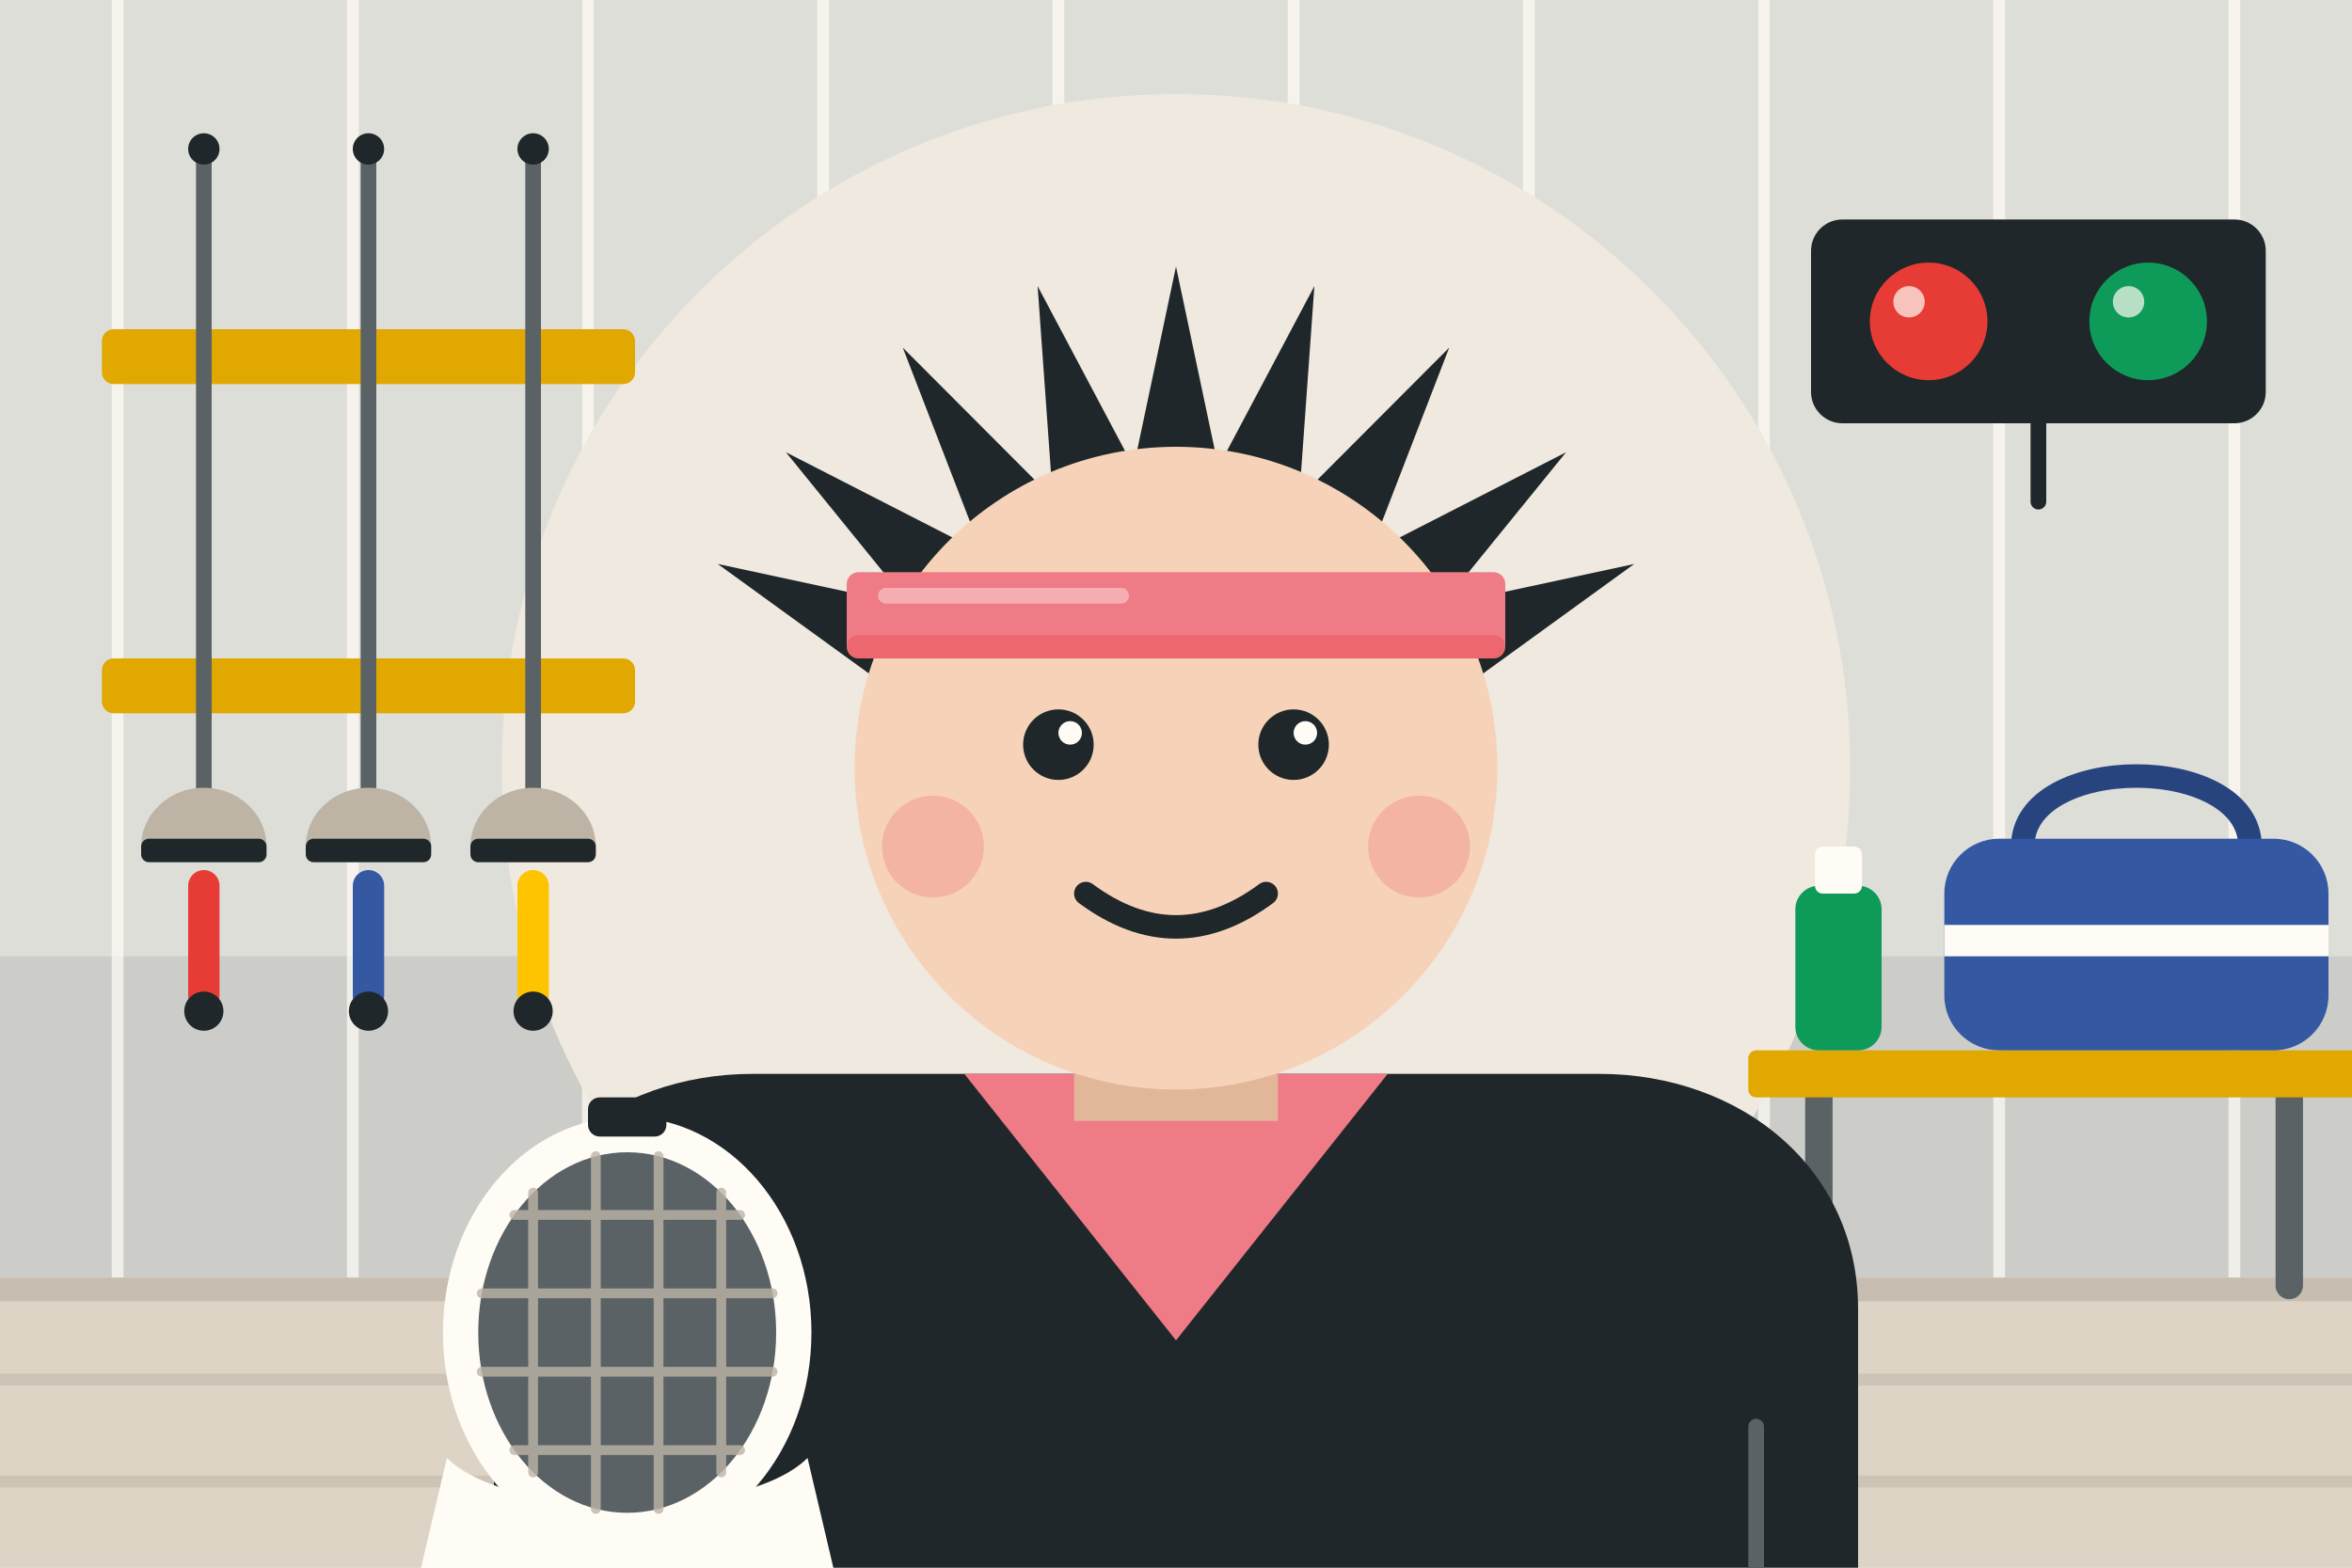
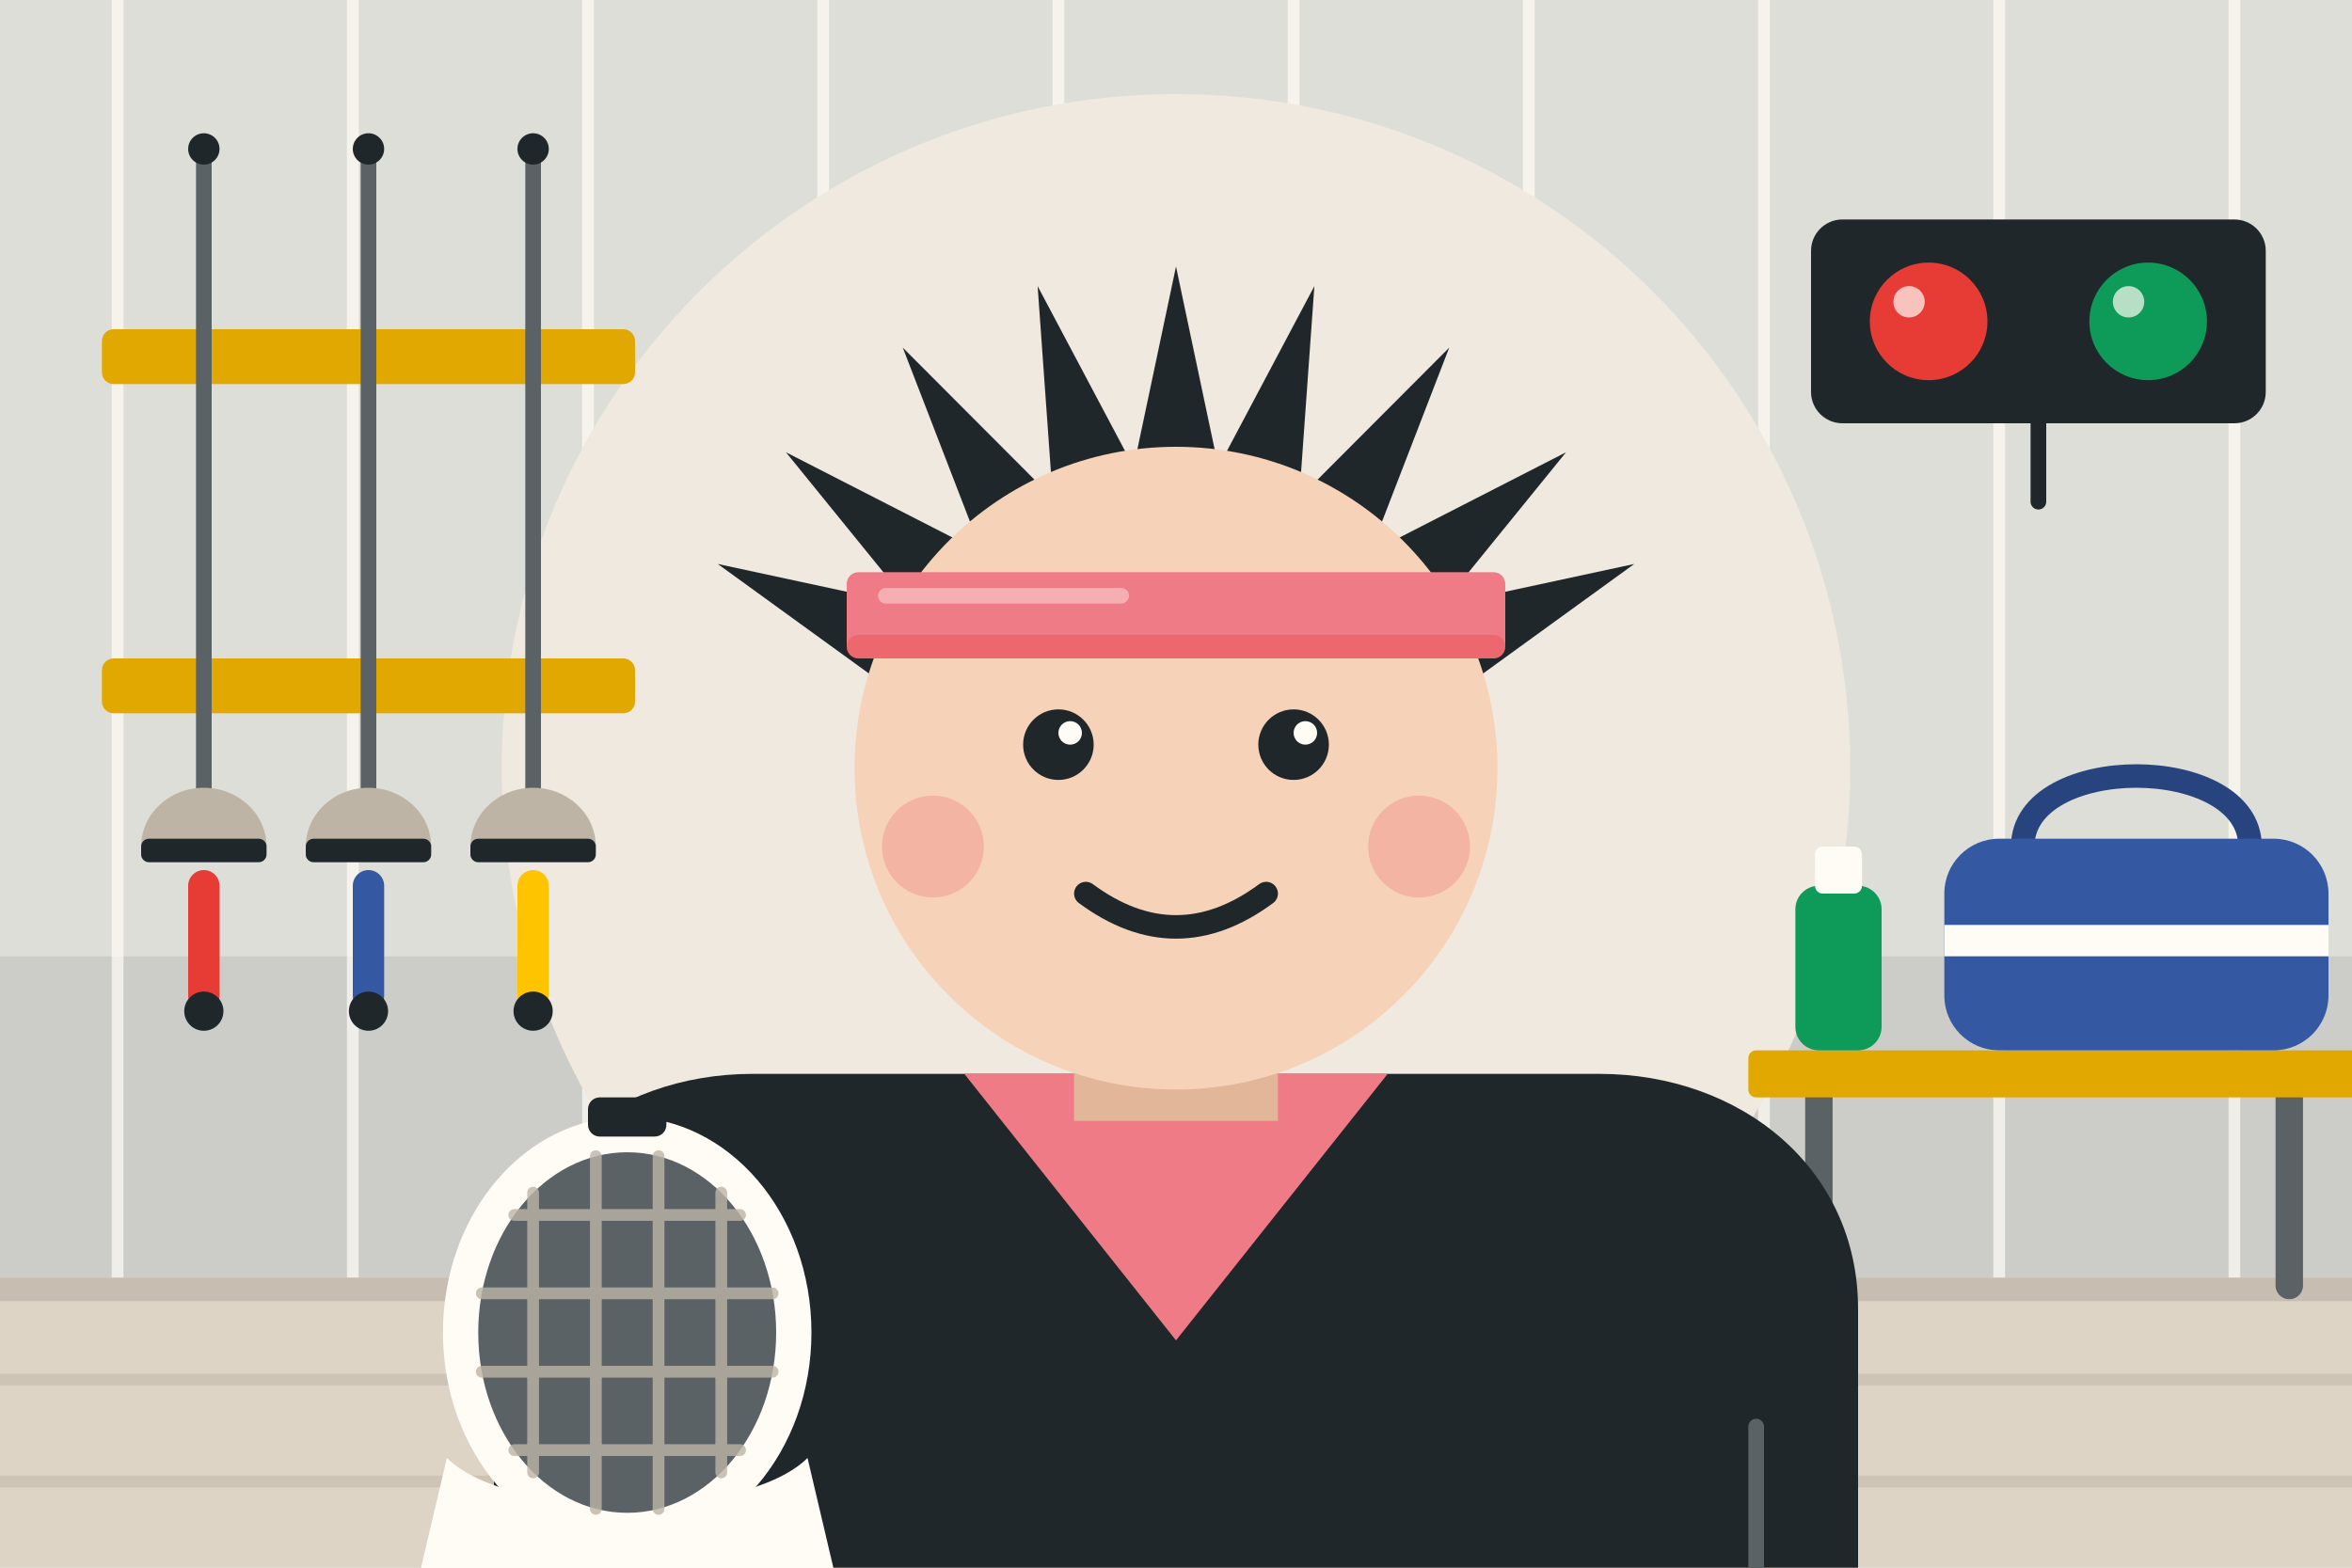
<svg xmlns="http://www.w3.org/2000/svg" viewBox="0 0 600 400">
  <rect x="0" y="0" width="600" height="400" fill="#fffcf5" />
  <rect x="0" y="0" width="600" height="400" fill="#5a6266" opacity=".2" />
  <rect x="0" y="244" width="600" height="82" fill="#5a6266" opacity=".14" />
  <path d="M30 0V326M90 0V326M150 0V326M210 0V326M270 0V326M330 0V326M390 0V326M450 0V326M510 0V326M570 0V326" fill="none" stroke="#fffcf5" stroke-width="3" stroke-linecap="round" stroke-linejoin="round" opacity=".7" />
  <circle cx="300" cy="196" r="172" fill="#efe9df" />
  <rect x="26" y="84" width="136" height="14" rx="3" fill="#e0a800" />
  <rect x="26" y="168" width="136" height="14" rx="3" fill="#e0a800" />
  <path d="M52 40V214" fill="none" stroke="#5a6266" stroke-width="4" stroke-linecap="round" stroke-linejoin="round" />
  <circle cx="52" cy="38" r="4" fill="#1f272a" />
  <path d="M36 216a16 15 0 0132 0z" fill="#bdb4a6" />
  <rect x="36" y="214" width="32" height="6" rx="2" fill="#1f272a" />
  <path d="M52 226v28" fill="none" stroke="#e73c35" stroke-width="8" stroke-linecap="round" stroke-linejoin="round" />
  <circle cx="52" cy="258" r="5" fill="#1f272a" />
  <path d="M94 40V214" fill="none" stroke="#5a6266" stroke-width="4" stroke-linecap="round" stroke-linejoin="round" />
  <circle cx="94" cy="38" r="4" fill="#1f272a" />
  <path d="M78 216a16 15 0 0132 0z" fill="#bdb4a6" />
  <rect x="78" y="214" width="32" height="6" rx="2" fill="#1f272a" />
  <path d="M94 226v28" fill="none" stroke="#3558a2" stroke-width="8" stroke-linecap="round" stroke-linejoin="round" />
  <circle cx="94" cy="258" r="5" fill="#1f272a" />
  <path d="M136 40V214" fill="none" stroke="#5a6266" stroke-width="4" stroke-linecap="round" stroke-linejoin="round" />
  <circle cx="136" cy="38" r="4" fill="#1f272a" />
  <path d="M120 216a16 15 0 0132 0z" fill="#bdb4a6" />
  <rect x="120" y="214" width="32" height="6" rx="2" fill="#1f272a" />
  <path d="M136 226v28" fill="none" stroke="#fec400" stroke-width="8" stroke-linecap="round" stroke-linejoin="round" />
  <circle cx="136" cy="258" r="5" fill="#1f272a" />
  <rect x="462" y="56" width="116" height="52" rx="8" fill="#1f272a" />
  <circle cx="492" cy="82" r="15" fill="#e73c35" />
  <circle cx="548" cy="82" r="15" fill="#0e9a58" />
  <circle cx="487" cy="77" r="4" fill="#fffcf5" opacity=".7" />
  <circle cx="543" cy="77" r="4" fill="#fffcf5" opacity=".7" />
  <path d="M520 108v20" fill="none" stroke="#1f272a" stroke-width="4" stroke-linecap="round" stroke-linejoin="round" />
  <rect x="0" y="326" width="600" height="74" fill="#ddd4c6" />
  <rect x="0" y="326" width="600" height="6" fill="#bdb4a6" opacity=".7" />
  <path d="M0 352H600M0 378H600" fill="none" stroke="#bdb4a6" stroke-width="3" stroke-linecap="round" stroke-linejoin="round" opacity=".5" />
  <path d="M464 280v48M584 280v48" fill="none" stroke="#5a6266" stroke-width="7" stroke-linecap="round" stroke-linejoin="round" />
  <rect x="446" y="268" width="158" height="12" rx="2" fill="#e0a800" />
  <path d="M516 216c0-24 58-24 58 0" fill="none" stroke="#27447f" stroke-width="6" stroke-linecap="round" stroke-linejoin="round" />
  <rect x="496" y="214" width="98" height="54" rx="14" fill="#3558a2" />
  <rect x="496" y="236" width="98" height="8" fill="#fffcf5" />
  <rect x="458" y="226" width="22" height="42" rx="6" fill="#0e9a58" />
  <rect x="463" y="216" width="12" height="12" rx="2" fill="#fffcf5" />
  <path d="M183.1 143.9 237.9 155.7 228.5 176.8zM200.5 115.4 250.5 141.0 235.9 159.0zM230.3 88.7 269.9 128.4 250.5 141.0zM264.7 73.0 291.0 122.6 268.7 128.9zM300.0 68.0 311.6 122.9 288.4 122.9zM335.3 73.0 331.3 128.9 309.0 122.6zM369.7 88.7 349.5 141.0 330.1 128.4zM399.5 115.4 364.1 159.0 349.5 141.0zM416.9 143.9 371.5 176.8 362.1 155.7z" fill="#1f272a" />
  <path d="M126 400v-66c0-36 30-60 66-60h216c36 0 66 24 66 60v66z" fill="#1f272a" />
  <path d="M152 364v36M448 364v36" fill="none" stroke="#5a6266" stroke-width="4" stroke-linecap="round" stroke-linejoin="round" />
  <path d="M246 274h108l-54 68z" fill="#ef7b86" />
  <rect x="274" y="250" width="52" height="36" fill="#e2b698" />
  <circle cx="300" cy="196" r="82" fill="#f6d2b8" />
  <circle cx="238" cy="216" r="13" fill="#f2918c" opacity=".45" />
  <circle cx="362" cy="216" r="13" fill="#f2918c" opacity=".45" />
  <rect x="216" y="146" width="168" height="22" rx="3" fill="#ef7b86" />
  <rect x="216" y="162" width="168" height="6" rx="3" fill="#e73c35" opacity=".3" />
  <path d="M226 152h60" fill="none" stroke="#fffcf5" stroke-width="4" stroke-linecap="round" stroke-linejoin="round" opacity=".4" />
  <circle cx="270" cy="190" r="9" fill="#1f272a" />
  <circle cx="273" cy="187" r="3" fill="#fffcf5" />
  <circle cx="330" cy="190" r="9" fill="#1f272a" />
  <circle cx="333" cy="187" r="3" fill="#fffcf5" />
  <path d="M277 228q23 17 46 0" fill="none" stroke="#1f272a" stroke-width="6" stroke-linecap="round" stroke-linejoin="round" />
  <path d="M114 372c16 16 76 16 92 0l8 34h-108z" fill="#fffcf5" />
  <ellipse cx="160" cy="340" rx="47" ry="55" fill="#fffcf5" />
  <ellipse cx="160" cy="340" rx="38" ry="46" fill="#5a6266" />
-   <path d="M136 304.3V375.7M152 295.0V385.0M168 295.0V385.0M184 304.3V375.7M131.2 310H188.8M122.9 330H197.1M122.9 350H197.1M131.2 370H188.8" fill="none" stroke="#bdb4a6" stroke-width="2.5" stroke-linecap="round" stroke-linejoin="round" opacity=".8" />
+   <path d="M136 304.3V375.7M152 295.0V385.0M168 295.0V385.0M184 304.3V375.7M131.2 310H188.8M122.9 330H197.1M122.9 350H197.1M131.2 370H188.8" fill="none" stroke="#bdb4a6" stroke-width="3" stroke-linecap="round" stroke-linejoin="round" opacity=".8" />
  <rect x="150" y="280" width="20" height="10" rx="3" fill="#1f272a" />
</svg>
